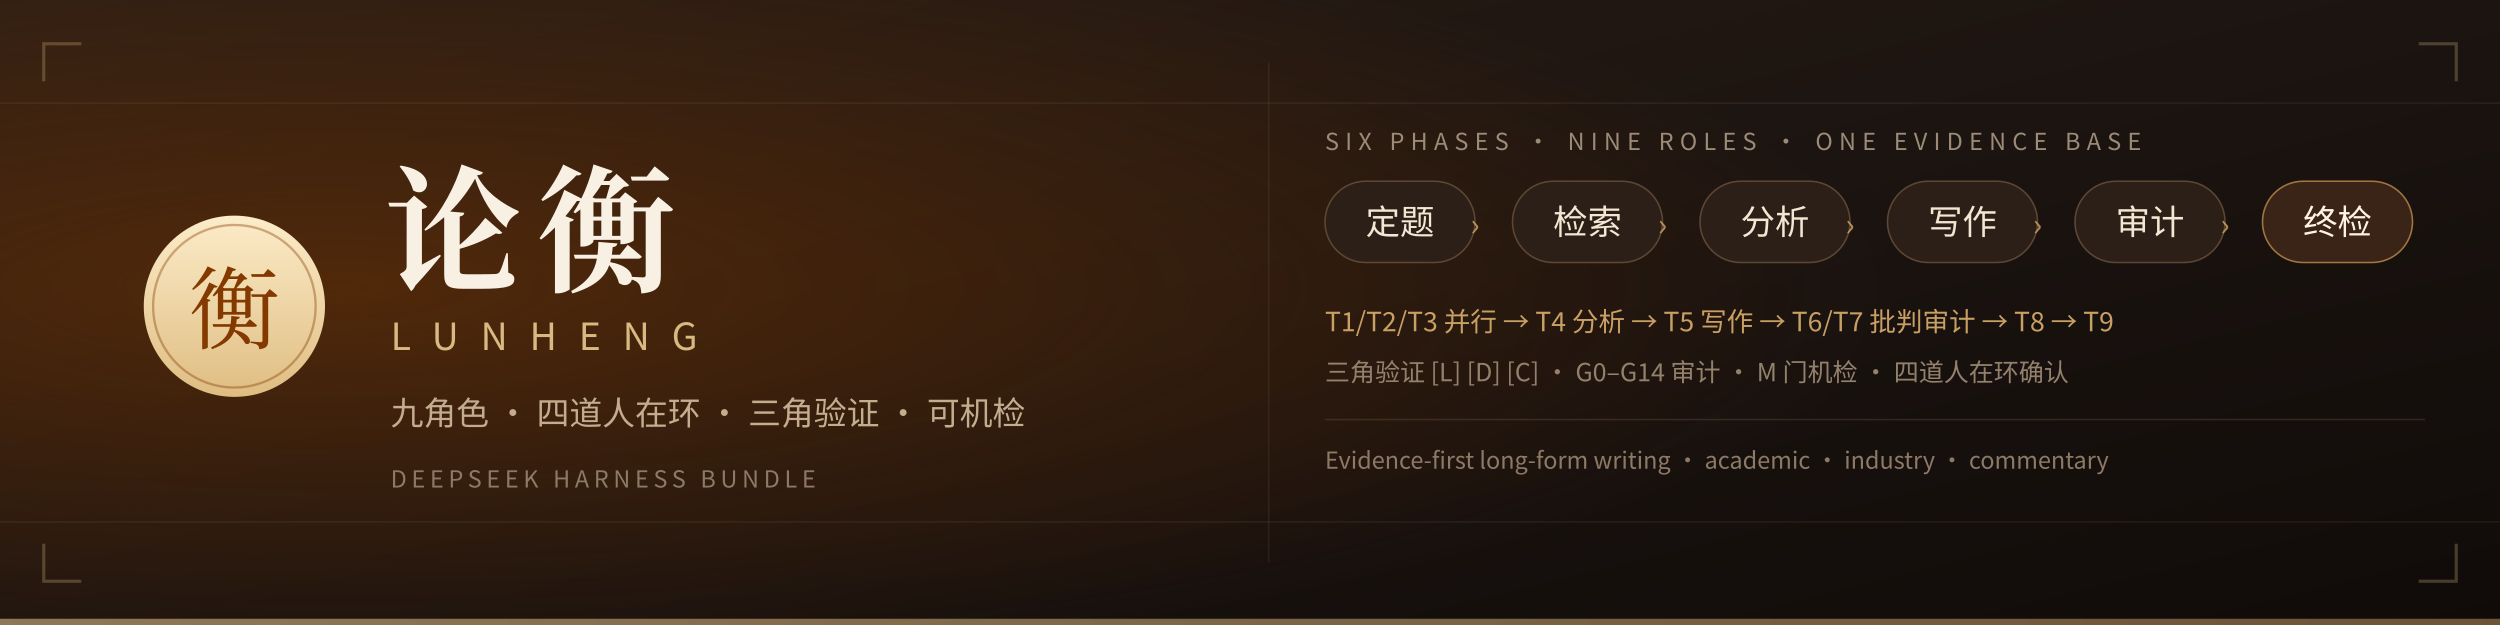
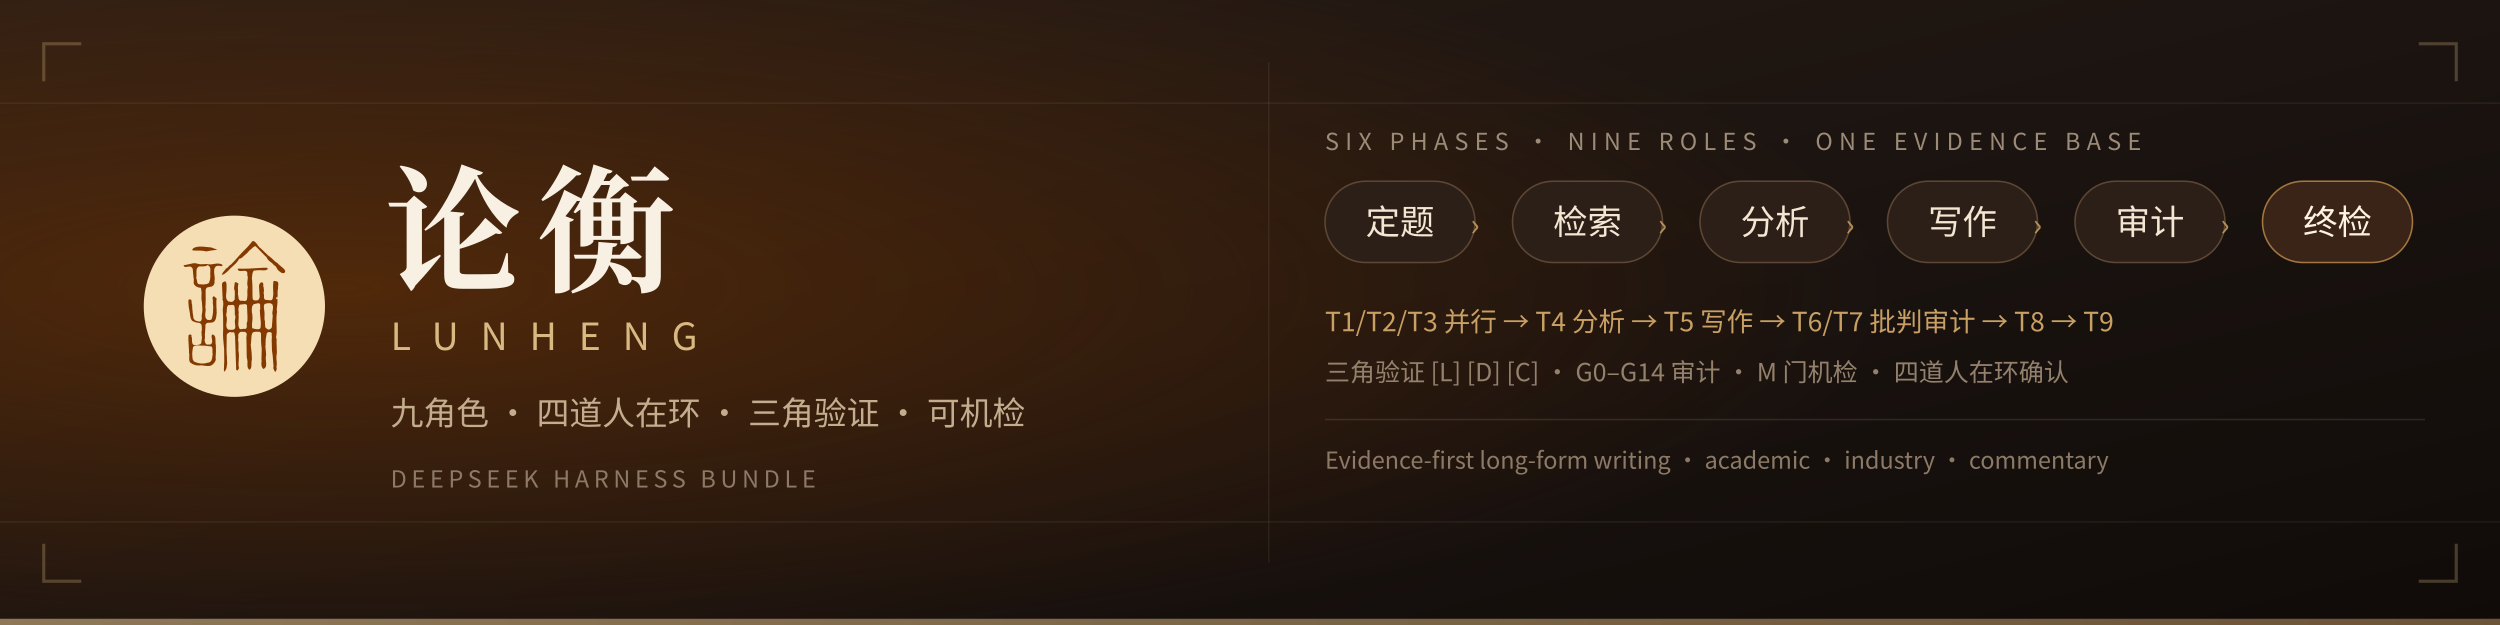
<svg xmlns="http://www.w3.org/2000/svg" width="1600" height="400" viewBox="0 0 1600 400" role="img" aria-labelledby="lt">
  <defs>
    <linearGradient id="bg" x1="0" y1="0" x2="1" y2="1">
      <stop offset="0" stop-color="#2a1d15" />
      <stop offset=".55" stop-color="#1a1310" />
      <stop offset="1" stop-color="#100b09" />
    </linearGradient>
    <radialGradient id="glow" cx=".14" cy=".46" r=".62">
      <stop offset="0" stop-color="#8a3d00" stop-opacity=".45" />
      <stop offset="1" stop-color="#8a3d00" stop-opacity="0" />
    </radialGradient>
    <linearGradient id="wheat" x1="0" y1="0" x2="0" y2="1">
      <stop offset="0" stop-color="#fcecc9" />
      <stop offset="1" stop-color="#dfbd81" />
    </linearGradient>
    <linearGradient id="gold" x1="0" y1="0" x2="1" y2="0">
      <stop offset="0" stop-color="#e6c893" />
      <stop offset="1" stop-color="#b8905c" />
    </linearGradient>
  </defs>
  <rect width="1600" height="400" fill="url(#bg)" />
  <rect width="1600" height="400" fill="url(#glow)" />
  <g stroke="#f5deb3" stroke-opacity=".07" stroke-width="1">
    <line x1="0" y1="66" x2="1600" y2="66" />
    <line x1="0" y1="334" x2="1600" y2="334" />
    <line x1="812" y1="40" x2="812" y2="360" />
  </g>
  <g stroke="#d9b982" stroke-opacity=".28" stroke-width="2" fill="none">
    <path d="M28 52 V28 H52" />
    <path d="M1548 28 H1572 V52" />
    <path d="M28 348 V372 H52" />
    <path d="M1548 372 H1572 V348" />
  </g>
  <g font-family="'PingFang SC','Microsoft YaHei','Noto Sans CJK SC','Segoe UI',sans-serif">
-     <circle cx="150" cy="196" r="58" fill="url(#wheat)" />
-     <circle cx="150" cy="196" r="52" fill="none" stroke="#843900" stroke-opacity=".38" stroke-width="1.5" />
-     <text x="150" y="219" text-anchor="middle" font-size="58" fill="#843900" font-family="'Noto Serif CJK SC','Source Han Serif SC','Songti SC','SimSun',serif">衡</text>
+     <g transform="translate(92,138) scale(1.94175)">
+       <circle cx="29.87" cy="29.87" r="29.87" fill="#f5deb3" />
+       <path d="M26.03 16.33l-0.29 -0.24 -0.33 -0.14 -0.62 -0.14 -0.64 -0.03 -1.97 0.29 -1 -0.03 -0.33 -0.09 -2.14 0.09 -1.06 -0.2 -0.17 -0.06 -0.56 -0.09 -0.56 0 -2.68 0.58 -0.56 0.06 0.12 0.32 0.09 0.12 0.12 0.09 0.26 0.06 0.3 0 0.7 -0.12 0.53 -0.03 0.15 0.03 0.29 0.17 0.24 0.21 0.18 0.27 0.06 0.29 0.26 2.91 0.06 0.12 0.03 0.14 -0.06 1.15 0.06 0.4 0.03 0.12 0.35 0.44 0.2 0.18 0.47 0.29 0.53 0.21 0.59 0.06 0.12 0.15 0.09 0.14 0.12 0.95 0.05 0.17 -0.05 1.99 0.05 0.74 0.09 0.38 0.18 2.62 -0.06 1.03 -0.12 0.46 -0.06 0.65 0.03 0.88 -0.03 0.26 -0.08 0.27 -0.06 0.12 -0.15 0.2 -0.12 0.06 -0.18 0.06 -0.23 0.03 -0.21 -0.03 -0.67 -0.21 -0.21 -0.02 -0.21 -0.12 -0.31 -0.3 -0.15 -0.17 -0.15 -0.39 -0.03 -0.23 0 -0.21 -0.17 -0.97 -0.18 -1.93 -0.03 -0.94 -0.06 -0.12 -0.09 -0.41 -0.06 -0.88 -0.06 -0.12 -0.05 -0.09 -0.09 -0.09 -0.12 -0.05 -0.12 -0.03 -0.17 0 -0.18 0.03 -0.12 0.05 -0.12 0.12 0 0.09 0.03 0.09 -0.03 0.55 0.12 1.56 0.38 2.02 0.06 0.68 0.12 0.65 0.18 0.59 0.29 0.53 0.3 0.23 0.99 0.38 1.35 0.24 0.3 0.23 0.09 0.12 0.14 0.26 0.09 0.47 0.03 1.35 -0.09 0.21 -0.03 0.23 0 0.41 0.06 0.42 0 0.23 -0.03 0.21 0.09 0.32 0.03 0.29 -0.2 1.53 0 0.29 -0.36 0.39 -0.44 0.17 -0.65 0.09 -0.99 0.03 -0.3 -0.23 -0.17 -0.27 -0.06 -0.15 -0.09 -0.5 -0.06 -1.4 -0.09 -0.09 -0.06 -0.12 0 -0.21 0.03 -0.11 0 -0.09 -0.06 -0.12 -0.08 -0.12 -0.12 -0.06 -0.12 -0.03 -0.21 0 -0.08 0.06 -0.12 0.06 -0.21 0.18 -0.03 1.47 0.21 3.61 0 0.73 0.06 0.18 0.03 0.2 -0.03 1.71 0.06 0.41 0.11 0.38 0.24 0.32 0.77 0.47 0.87 0.33 0.92 0.11 0.47 0 0.47 -0.06 2.02 0.24 0.53 0 0.5 -0.09 0.47 -0.2 0.42 -0.33 0.41 -0.44 0.32 -0.52 0.12 -0.27 0.06 -0.26 0 -0.29 -0.06 -0.27 0.12 -2.12 -0.03 -2.02 -0.09 -0.53 -0.06 -1.67 -0.03 -0.27 -0.12 -0.47 -0.23 -0.35 -0.21 -0.15 -0.2 -0.09 -0.27 -0.06 -0.12 0.21 -0.06 0.21 -0.02 0.2 0 0.21 0.2 1.32 0 0.23 -0.09 0.39 -0.11 0.2 -0.15 0.18 -0.24 0.15 -0.97 0.03 -0.2 -0.03 -0.18 -0.06 -0.14 -0.12 -0.24 -0.47 -0.15 -0.47 -0.03 -0.5 0.12 -0.44 -0.03 -1.15 0.18 -2.64 -0.03 -0.56 0.09 -0.2 0.09 -0.15 0.11 -0.15 0.29 -0.17 0.18 -0.06 1.47 -0.09 0.3 -0.12 0.41 -0.23 0.26 -0.35 0.21 -0.41 0.21 -0.92 0.14 -1.46 -0.06 -0.12 0.03 -0.7 -0.06 -0.3 -0.05 -2.12 0.05 -0.82 0.09 -0.35 -0.14 -0.09 -0.59 -0.55 -0.3 -0.12 -0.14 0.09 -0.15 0.2 -0.06 0.26 0 0.12 0.12 0.86 0 0.29 -0.06 0.23 0.15 1.33 -0.06 2 -0.21 1.31 -0.21 0.77 -0.11 0.17 -0.24 0.15 -0.41 0.06 -0.21 -0.03 -0.41 0 -0.44 -0.41 -0.14 -0.21 -0.09 -0.23 -0.09 -0.53 0 -0.56 0.15 -1.41 -0.06 -0.55 -0.06 -0.24 0.06 -0.68 0.06 -2.11 -0.03 -2.76 0.03 -0.29 0.17 -0.44 0.24 -0.24 0.11 -0.06 1.53 -0.32 0.36 -0.24 0.11 -0.12 0.09 -0.11 0.21 -0.36 0.06 -0.2 0.03 -0.2 0 -0.71 0.08 -0.67 -0.23 -2.26 0.06 -0.8 0.09 -0.26 0.11 -0.24 0.33 -0.47 0.67 -0.18 0.44 0 0.47 0.09 0.21 0.09 0.15 -0.09 0.32 -0.29 0 0zm7.85 2.06l0.17 0.17 0.09 0.36 0 0.79 0.09 0.35 0.09 0.12 -0.21 2.17 0.09 0.88 0.12 0.44 -0.12 0.44 -0.06 1 0.03 1.09 -0.09 1.08 -0.14 0.53 -0.18 0.18 -0.24 0.12 -0.23 0.03 -0.85 -0.09 -0.56 0.03 -0.38 -0.27 -0.09 -0.15 -0.12 -0.26 -0.17 -1.2 -0.09 -0.29 0.06 -0.86 -0.06 -1.35 0.03 -0.44 0.14 -0.91 -0.14 -0.06 -0.59 -0.32 -0.15 -0.03 -0.18 0.03 -0.14 0.09 -0.21 1.64 0 0.53 0.09 0.18 0.06 0.2 0.06 0.41 0.03 0.86 -0.06 1.31 0.03 0.42 -0.47 0.55 -0.09 0.09 -0.09 0.06 -0.18 0.09 -0.2 0.03 -0.21 0 -0.85 -0.15 -0.41 -0.38 -0.23 -0.44 -0.12 -0.5 -0.03 -0.53 0.15 -1.61 0.02 -1.12 -0.02 -1.26 -0.09 -0.29 -0.12 -0.27 -0.03 -0.12 -0.09 -0.06 -0.09 -0.03 -0.08 0 -0.62 0.24 -0.12 0.09 -0.18 0.35 -0.06 0.29 0.09 2.18 0.12 2.34 -0.06 0.45 0.15 0.41 0.09 0.41 0.03 0.85 -0.18 1.82 0.12 2.05 0.03 4.09 -0.06 1.93 0.06 1.42 0.32 3.46 0.03 3.82 -0.12 3.05 0.06 0.18 0.03 0.14 0.09 0.12 0.03 0.03 0.09 0 0.47 -0.88 0.09 -0.24 0.08 -0.46 0 -0.3 0.06 -0.15 0.09 -0.5 -0.09 -1.69 0.03 -0.36 -0.09 -0.94 -0.06 -1.85 0.06 -4.76 0.18 -0.32 0.59 -0.44 0.35 -0.18 0.23 0.12 0.53 0.03 0.3 -0.06 0.09 0.06 0.11 0.06 0.12 0.11 0.09 0.18 0.03 0.18 0.03 0.41 0.03 0.18 0.06 0.14 0.38 11.1 0.35 0.21 0.12 -0.06 0.09 -0.06 0.38 -0.65 -0.09 -0.35 -0.09 -0.73 0.15 -3.2 -0.09 -1.09 -0.09 -0.35 0.03 -2.38 -0.08 -0.88 -0.12 -0.41 0.06 -0.12 0.08 -0.41 -0.02 -0.23 0 -0.8 0.02 -0.15 0.12 -0.23 0.12 -0.15 0.06 -0.12 0.09 -0.11 0.09 -0.09 0.08 -0.06 0.24 -0.09 0.23 -0.03 1.09 0.03 0.21 0.09 0.26 0.18 0.09 0.14 0.06 0.15 0.03 0.15 -0.15 1.5 0.06 0.35 0.09 5.55 0.08 0.74 0.09 0.23 0.09 0.73 -0.03 1.03 0.06 0.7 0.15 0.44 0.29 0.38 0.21 0.15 0.32 -0.35 0.12 -0.21 0.12 -0.38 0.03 -0.2 0.06 -1.76 0.11 -0.47 -0.03 -1.27 -0.08 -1.23 -0.27 -2.41 0.09 -0.5 0.18 -2.49 0.29 -0.94 0.26 -0.15 0.3 -0.12 0.58 -0.09 1.3 0.06 0.14 0.12 0.1 0.15 0.14 0.29 0.03 2.91 0.21 2.26 -0.09 3.35 0.06 0.53 -0.09 0.7 0.03 0.67 0.06 0.33 0.27 0.58 0.2 0.24 0.12 0.06 0.12 0 0.11 -0.06 0.3 -0.27 0.09 -0.11 0.11 -0.09 0.12 -0.41 0.06 -0.41 0 -0.44 -0.15 -1.76 0.12 -0.94 0 -0.5 -0.23 -2.47 0.08 -0.5 -0.02 -0.44 0.05 -1.38 0.33 -1.85 0.06 -0.15 0.08 -0.11 0.3 -0.18 0.32 -0.06 0.21 0.03 0.18 0 0.14 0.03 0.12 0.06 0.08 0.06 0.06 0.06 0.06 0.08 0.03 0.09 0.03 0.21 -0.03 0.44 0.06 0.41 -0.06 1.3 0.09 3.31 0.24 1.79 0.29 3.56 -0.06 0.11 -0.03 0.09 -0.03 0.17 0.12 0.39 0.21 0.35 0.05 0.18 0.03 0.2 0.3 0.09 0.17 0 0.24 -0.71 0.03 -0.17 0 -0.21 -0.03 -0.2 -0.06 -0.21 0.09 -0.44 0.03 -0.94 -0.12 -1.34 0 -0.95 0.12 -0.67 0.03 -0.65 -0.12 -3.43 0.06 -0.68 -0.12 -0.32 -0.06 -0.35 0 -0.36 0.03 -0.14 0.06 -0.15 0.09 -0.94 -0.09 -4.85 0.12 -1.47 0.09 -0.46 -0.09 -0.56 0 -0.56 0.2 -1.65 0.03 -1.08 -0.05 -0.56 -0.09 0.18 -0.06 0.03 -0.03 0 -0.21 -0.21 -0.06 -0.21 0 -0.05 0.03 -0.03 0.03 -0.06 0.09 -0.03 0.15 0 0.06 0.03 0.09 0.06 0.11 -0.76 -0.03 -0.79 0.03 -0.8 0.15 -0.76 -0.03 -0.21 0.03 -0.65 0.06 -0.23 0 -0.44 -0.06 -0.26 0 -0.12 -0.06 -0.09 -0.03 -0.06 -0.09 -0.09 -0.14 -0.09 -0.18 -0.05 -0.56 -0.09 -0.15 -0.06 -0.2 0.12 -0.12 0.08 -0.06 0.03 -0.03 0.06 0 0.09 0.03 0.09 -0.09 1.35 0.09 2.62 -0.18 1.28 -0.14 0.39 -0.12 0.11 -0.12 0.09 -0.12 0.06 -0.14 0.03 -0.18 0 -1.38 -0.12 -0.15 0.03 -0.29 -0.2 -0.18 -0.27 -0.06 -0.26 -0.02 -0.3 0.02 -0.64 -0.08 -0.44 -0.06 -0.15 0.12 -0.7 0 -0.27 -0.12 -1.03 -0.06 -0.08 -0.03 -0.09 -0.03 -0.24 0.03 -0.44 -0.03 -0.24 0 -0.08 -0.06 -0.12 -0.06 -0.09 -0.09 -0.08 -0.08 -0.06 -0.15 -0.06 -0.27 0.06 -0.21 0.12 -0.11 0.11 -0.09 0.12 -0.15 0.26 -0.09 0.3 -0.03 0.32 0.09 1.68 0.12 1.4 0 0.44 -0.03 0.21 -0.06 0.2 -0.18 0.39 -0.14 0.17 -0.18 0.15 -0.65 0.06 -0.23 0 -0.24 -0.03 -0.32 -0.15 -0.09 -0.06 -0.08 -0.08 -0.09 -0.12 -0.06 -0.88 -0.03 -3.5 -0.09 -1.67 -0.09 -0.82 0.18 -1.56 0.21 -0.59 0.17 -0.29 0.24 -0.12 0.08 -0.03 0.06 -0.03 0.09 0.03 0.09 0.06 0.44 -0.09 0.85 -0.05 1.3 0.05 0.91 -0.03 0.44 -0.29 0.24 -0.09 0.09 0 0.09 0.03 -0.59 -0.47 -1.15 0 -4.68 0.27 -2.32 0.05 -1.18 -0.05 -0.26 0.2 0.09 0.21 0.23 0.26 0.33 0.12 0.17 0.03 1.59 -0.09 0.41 0.12 0.12 0.09 0 0zm0.06 10.98l0.08 0.11 0.18 4.06 -0.06 1.41 -0.17 0.29 -0.03 0.18 0.03 1.23 -0.03 0.15 -0.12 0.29 -0.12 0.12 -0.32 0.18 -0.12 -0.06 -0.15 -0.03 -0.29 0 -0.59 0.12 -0.38 0 -0.12 -0.03 -0.2 -0.15 -0.3 -0.88 -0.06 -0.56 0.12 -2.26 -0.03 -0.86 -0.06 -0.29 0.09 -0.18 0.03 -0.19 0 -0.21 -0.12 -0.65 0 -0.44 0.15 -0.74 0.03 -0.2 0.18 -0.32 0.11 -0.15 0.3 0 1.26 -0.15 0.29 0.03 0.42 0.18 0 0zm2.29 -0.15l0.15 -0.12 0.14 0.03 1 -0.23 0.27 -0.03 0.23 0.06 0.12 0.05 0.18 0.24 0.06 0.18 -0.03 0.2 0.05 1.15 -0.14 0.44 0.09 1.46 0.21 2.24 0.03 0.73 -0.03 0.74 -0.1 0.76 -0.44 0.27 -0.14 0.03 -0.39 0.03 -0.73 -0.09 -1.03 -0.24 -0.06 -1.29 0.18 -1.91 -0.06 -1.32 -0.15 -0.67 -0.03 -1.15 0.12 -0.77 0.06 -0.17 0.18 -0.33 0.26 -0.29 0 0zm5.33 -0.35l0.32 0.09 0.14 0.05 0.3 0.18 0.09 0.12 0.14 0.44 0.06 0.47 -0.03 0.44 -0.2 1.36 0 0.22 0.06 0.41 0.08 0.24 -0.29 3.76 -0.06 0.27 -0.09 0.11 -0.32 0.3 -0.47 0.23 -0.17 0 -0.18 -0.06 -0.15 -0.08 -0.62 -0.41 -0.14 -0.48 -0.09 -1.03 0.03 -0.55 -0.18 -0.77 0.03 -2.03 -0.23 -1.99 0 -0.44 0.05 -0.12 0.09 -0.26 0.15 -0.24 0.97 -0.23 0.71 0 0 0zm-23.85 -11.72l0.18 -0.18 0.23 -0.17 0.36 -0.06 1.11 0 0.74 -0.09 0.32 -0.12 0.15 -0.08 0.14 -0.12 0.27 0.09 0.23 0.14 0.18 0.15 0.12 0.18 0.17 0.41 0.06 0.47 -0.06 1.56 0.06 0.47 -0.11 1.23 -0.36 1.12 -0.32 0.23 -0.38 0.14 -0.82 0.15 -0.42 0.03 -1.26 -0.09 -0.18 -0.03 -0.26 -0.17 -0.09 -0.09 -0.12 -0.26 -0.15 -0.88 -0.08 -0.3 -0.06 -0.11 -0.09 -0.12 0.06 -0.24 0.06 -0.79 -0.03 -1.09 0.06 -0.73 0.06 -0.24 0.23 -0.41 0 0zm26.52 -1.31l-0.2 -0.27 -0.33 -0.15 -0.56 -0.44 -1 -0.97 -1.14 -0.88 -2.44 -2.35 -0.18 -0.11 -0.18 -0.15 -0.59 -0.7 -0.26 -0.42 -0.45 -0.53 -0.52 -0.41 -0.24 -0.09 -0.23 -0.03 -1.77 2.06 -1.35 1.35 -1.35 1.44 -1.32 1.5 -1.36 1.43 -0.23 0.12 -0.21 0.15 -0.55 0.61 -0.45 0.36 -0.11 0.06 -0.15 0.03 -0.15 0.29 -0.79 0.97 -0.18 0.27 -0.18 0.38 -0.02 0.17 0.61 -0.2 0.3 -0.15 0.82 -0.68 0.53 -0.5 0.41 -0.47 1.91 -1.75 0.8 -0.97 0.29 -0.56 0.82 -0.27 2 -1.79 0.56 -0.68 0.24 -0.14 0.91 -0.85 0.26 -0.2 0.56 -0.3 0.53 0.47 2.3 2.38 0.94 0.91 0.09 0.23 0.23 0.38 0.41 0.47 1.03 0.8 0.47 0.46 0.12 0.21 0.17 0.06 0.12 0.06 0.24 0.2 0.17 0.21 0.62 1.03 0.21 0.23 0.91 0.68 0.26 0.12 0.15 0.03 0.29 0 0.15 -0.03 0.15 -0.06 0.14 -0.09 0.12 -0.18 0.03 -0.14 0 -0.18 -0.03 -0.15 -0.38 -0.59 -1.7 -1.44 -0.27 -0.25zm-14.85 13.59l0.24 0.05 0.26 0.3 0.09 0.65 0.06 1.44 -0.03 0.73 0.09 0.14 0.05 0.18 0.06 0.32 0 0.36 -0.17 1.06 0 0.55 0.06 0.21 -0.03 0.2 0.11 0.86 0 0.2 -0.08 0.44 -0.09 0.15 -0.12 0.12 -0.12 0.08 -0.26 0.12 -0.15 0.02 -0.29 0.03 -1.24 -0.05 -0.2 -0.23 -0.18 -0.27 -0.12 -0.23 -0.11 -0.53 0 -0.3 0.2 -1.73 -0.06 -0.85 -0.17 -0.56 0.03 -0.53 0.17 -0.7 -0.03 -0.47 0.09 -0.88 0.06 -0.24 0.21 -0.41 0.11 -0.18 0.24 0.03 0.24 0 0.64 -0.08 0.44 0zm-12.75 13.56l0.2 -0.09 0.44 -0.11 0.23 -0.03 2.12 0.11 0.21 -0.03 2.53 0.3 0.17 0.29 0.09 0.29 0.03 0.33 0 1.29 0.09 0.32 -0.09 0.39 -0.09 0.76 -0.09 0.41 -0.17 0.53 -0.24 0.29 -0.15 0.15 -0.17 0.11 -0.24 0.09 -1.52 0.33 -1.06 0.03 -1.06 -0.18 -1.06 -0.35 -0.29 -0.23 -0.12 -0.15 -0.23 -0.38 -0.09 -0.5 -0.09 -1.06 0.03 -1.03 0.23 -1.56 0.18 -0.17 0.21 -0.15zm6.61 -32.12l-0.97 -0.38 -3 -0.29 -1.09 0 -1.06 0.2 -0.35 0.12 -0.35 0.18 -0.32 0.31 -0.06 0.12 -0.03 0.09 0 0.12 0.06 0.09 0.53 0.08 2.26 0.03 1.12 0.12 0.26 0.06 0.24 0.09 1.88 -0.33 1.88 -0.23 -0.65 -0.29 -0.35 -0.09z" fill="#843900" fill-rule="nonzero" />
+     </g>
    <text x="246" y="180" font-size="88" font-weight="700" letter-spacing="10" fill="#f8f0e3" font-family="'Noto Serif CJK SC','Source Han Serif SC','Songti SC','SimSun',serif">论衡</text>
    <text x="250" y="224" font-size="24" letter-spacing="14" fill="#d9b982">LUNHENG</text>
    <text x="250" y="272" font-size="21" fill="#c3ad8e">九角色 · 四道人在环 · 三角验证 · 可机检</text>
    <text x="250" y="312" font-size="15" letter-spacing="3" fill="#8d7a66">DEEPSEEK HARNESS BUNDLE</text>
    <text x="848" y="96" font-size="15" letter-spacing="4" fill="#9c8b77">SIX PHASES · NINE ROLES · ONE EVIDENCE BASE</text>
    <g>
      <rect x="848" y="116" width="96" height="52" rx="26" fill="#2b1f17" stroke="#5d4633" />
      <text x="896" y="150" text-anchor="middle" font-size="22" fill="#f3e6d2">定题</text>
      <rect x="968" y="116" width="96" height="52" rx="26" fill="#2b1f17" stroke="#5d4633" />
      <text x="1016" y="150" text-anchor="middle" font-size="22" fill="#f3e6d2">检索</text>
      <rect x="1088" y="116" width="96" height="52" rx="26" fill="#2b1f17" stroke="#5d4633" />
      <text x="1136" y="150" text-anchor="middle" font-size="22" fill="#f3e6d2">分析</text>
      <rect x="1208" y="116" width="96" height="52" rx="26" fill="#2b1f17" stroke="#5d4633" />
      <text x="1256" y="150" text-anchor="middle" font-size="22" fill="#f3e6d2">写作</text>
      <rect x="1328" y="116" width="96" height="52" rx="26" fill="#2b1f17" stroke="#5d4633" />
      <text x="1376" y="150" text-anchor="middle" font-size="22" fill="#f3e6d2">审计</text>
      <rect x="1448" y="116" width="96" height="52" rx="26" fill="#3a2418" stroke="#a3763f" />
      <text x="1496" y="150" text-anchor="middle" font-size="22" fill="#fdf3e0">终检</text>
      <g fill="#c9a063" font-size="20" text-anchor="middle" opacity=".85">
        <text x="944" y="151">›</text>
        <text x="1064" y="151">›</text>
        <text x="1184" y="151">›</text>
        <text x="1304" y="151">›</text>
        <text x="1424" y="151">›</text>
      </g>
    </g>
    <text x="848" y="212" font-size="17" fill="#c9a063">T1/T2/T3 并行 → T4 分析 → T5 写作 → T6/T7 批判审计 → T8 → T9</text>
    <text x="848" y="244" font-size="16" fill="#94816c">三角验证 [L] [D] [C] · G0–G14 审计 · M 门机检 · 四道人在环确认</text>
    <rect x="848" y="268" width="704" height="1" fill="#f5deb3" fill-opacity=".12" />
    <text x="848" y="300" font-size="15" fill="#8d7a66">Evidence-first long-form writing · academic · industry · commentary</text>
  </g>
  <rect y="396" width="1600" height="4" fill="url(#gold)" opacity=".55" />
</svg>
